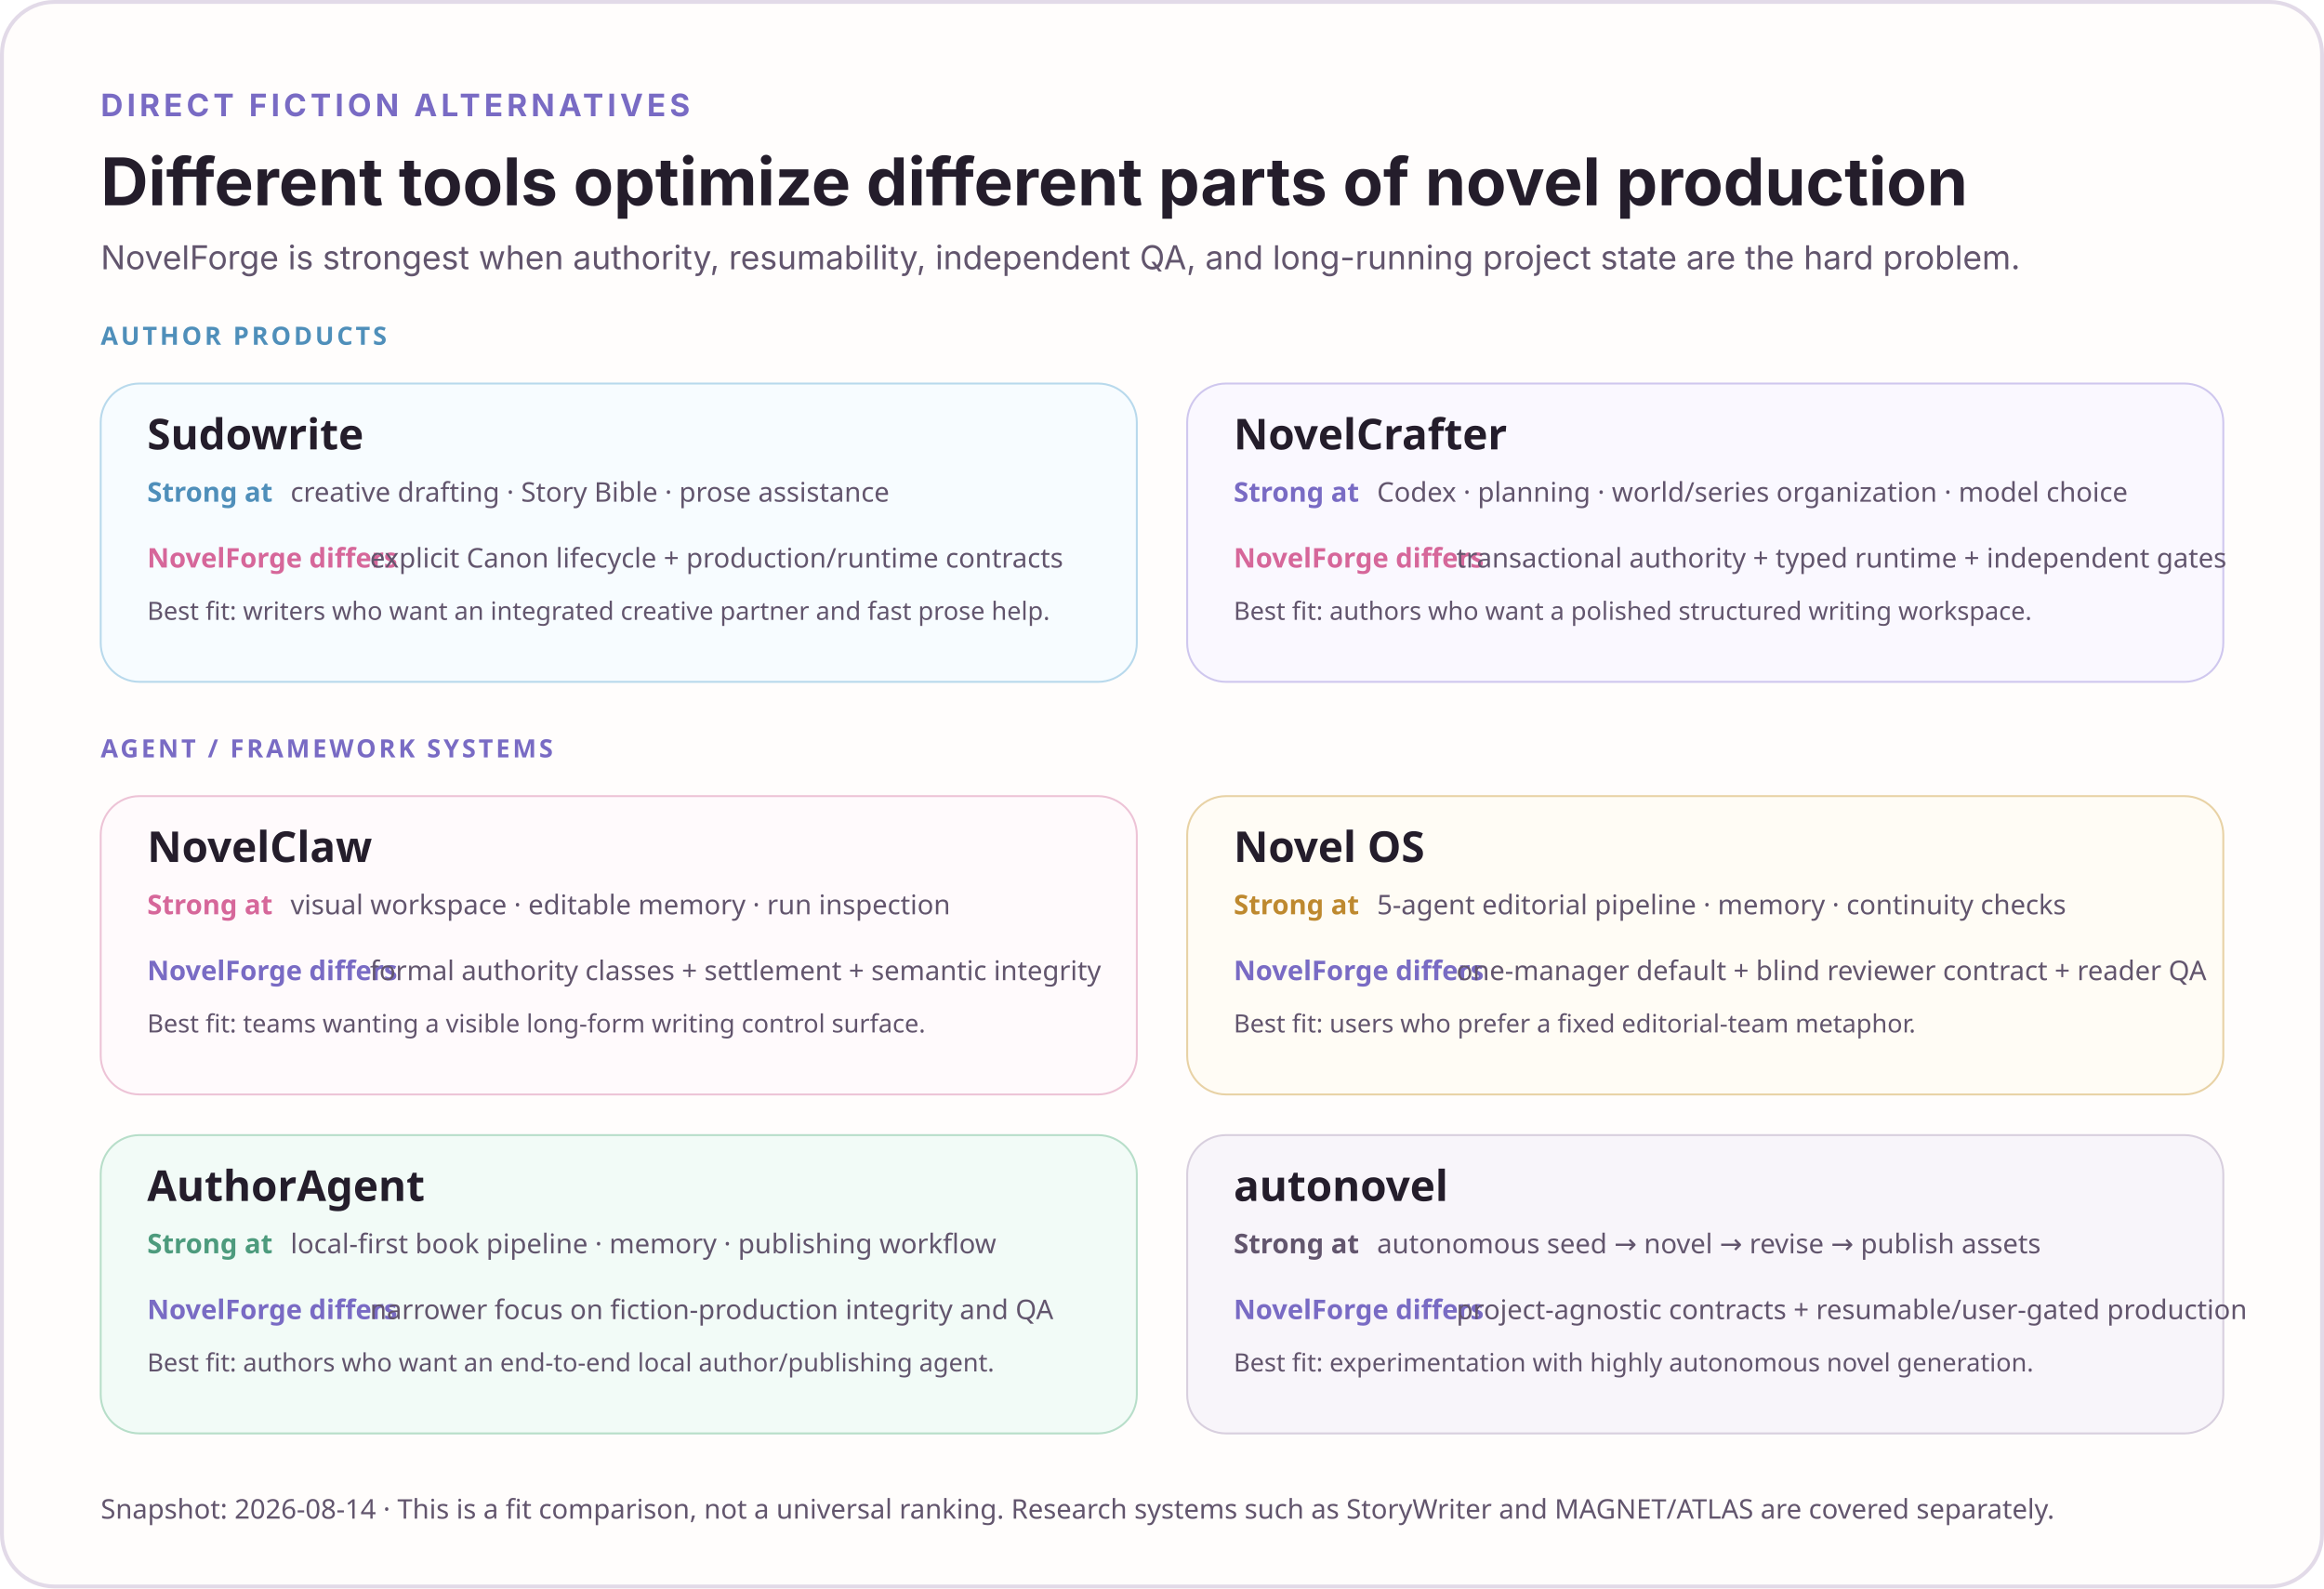
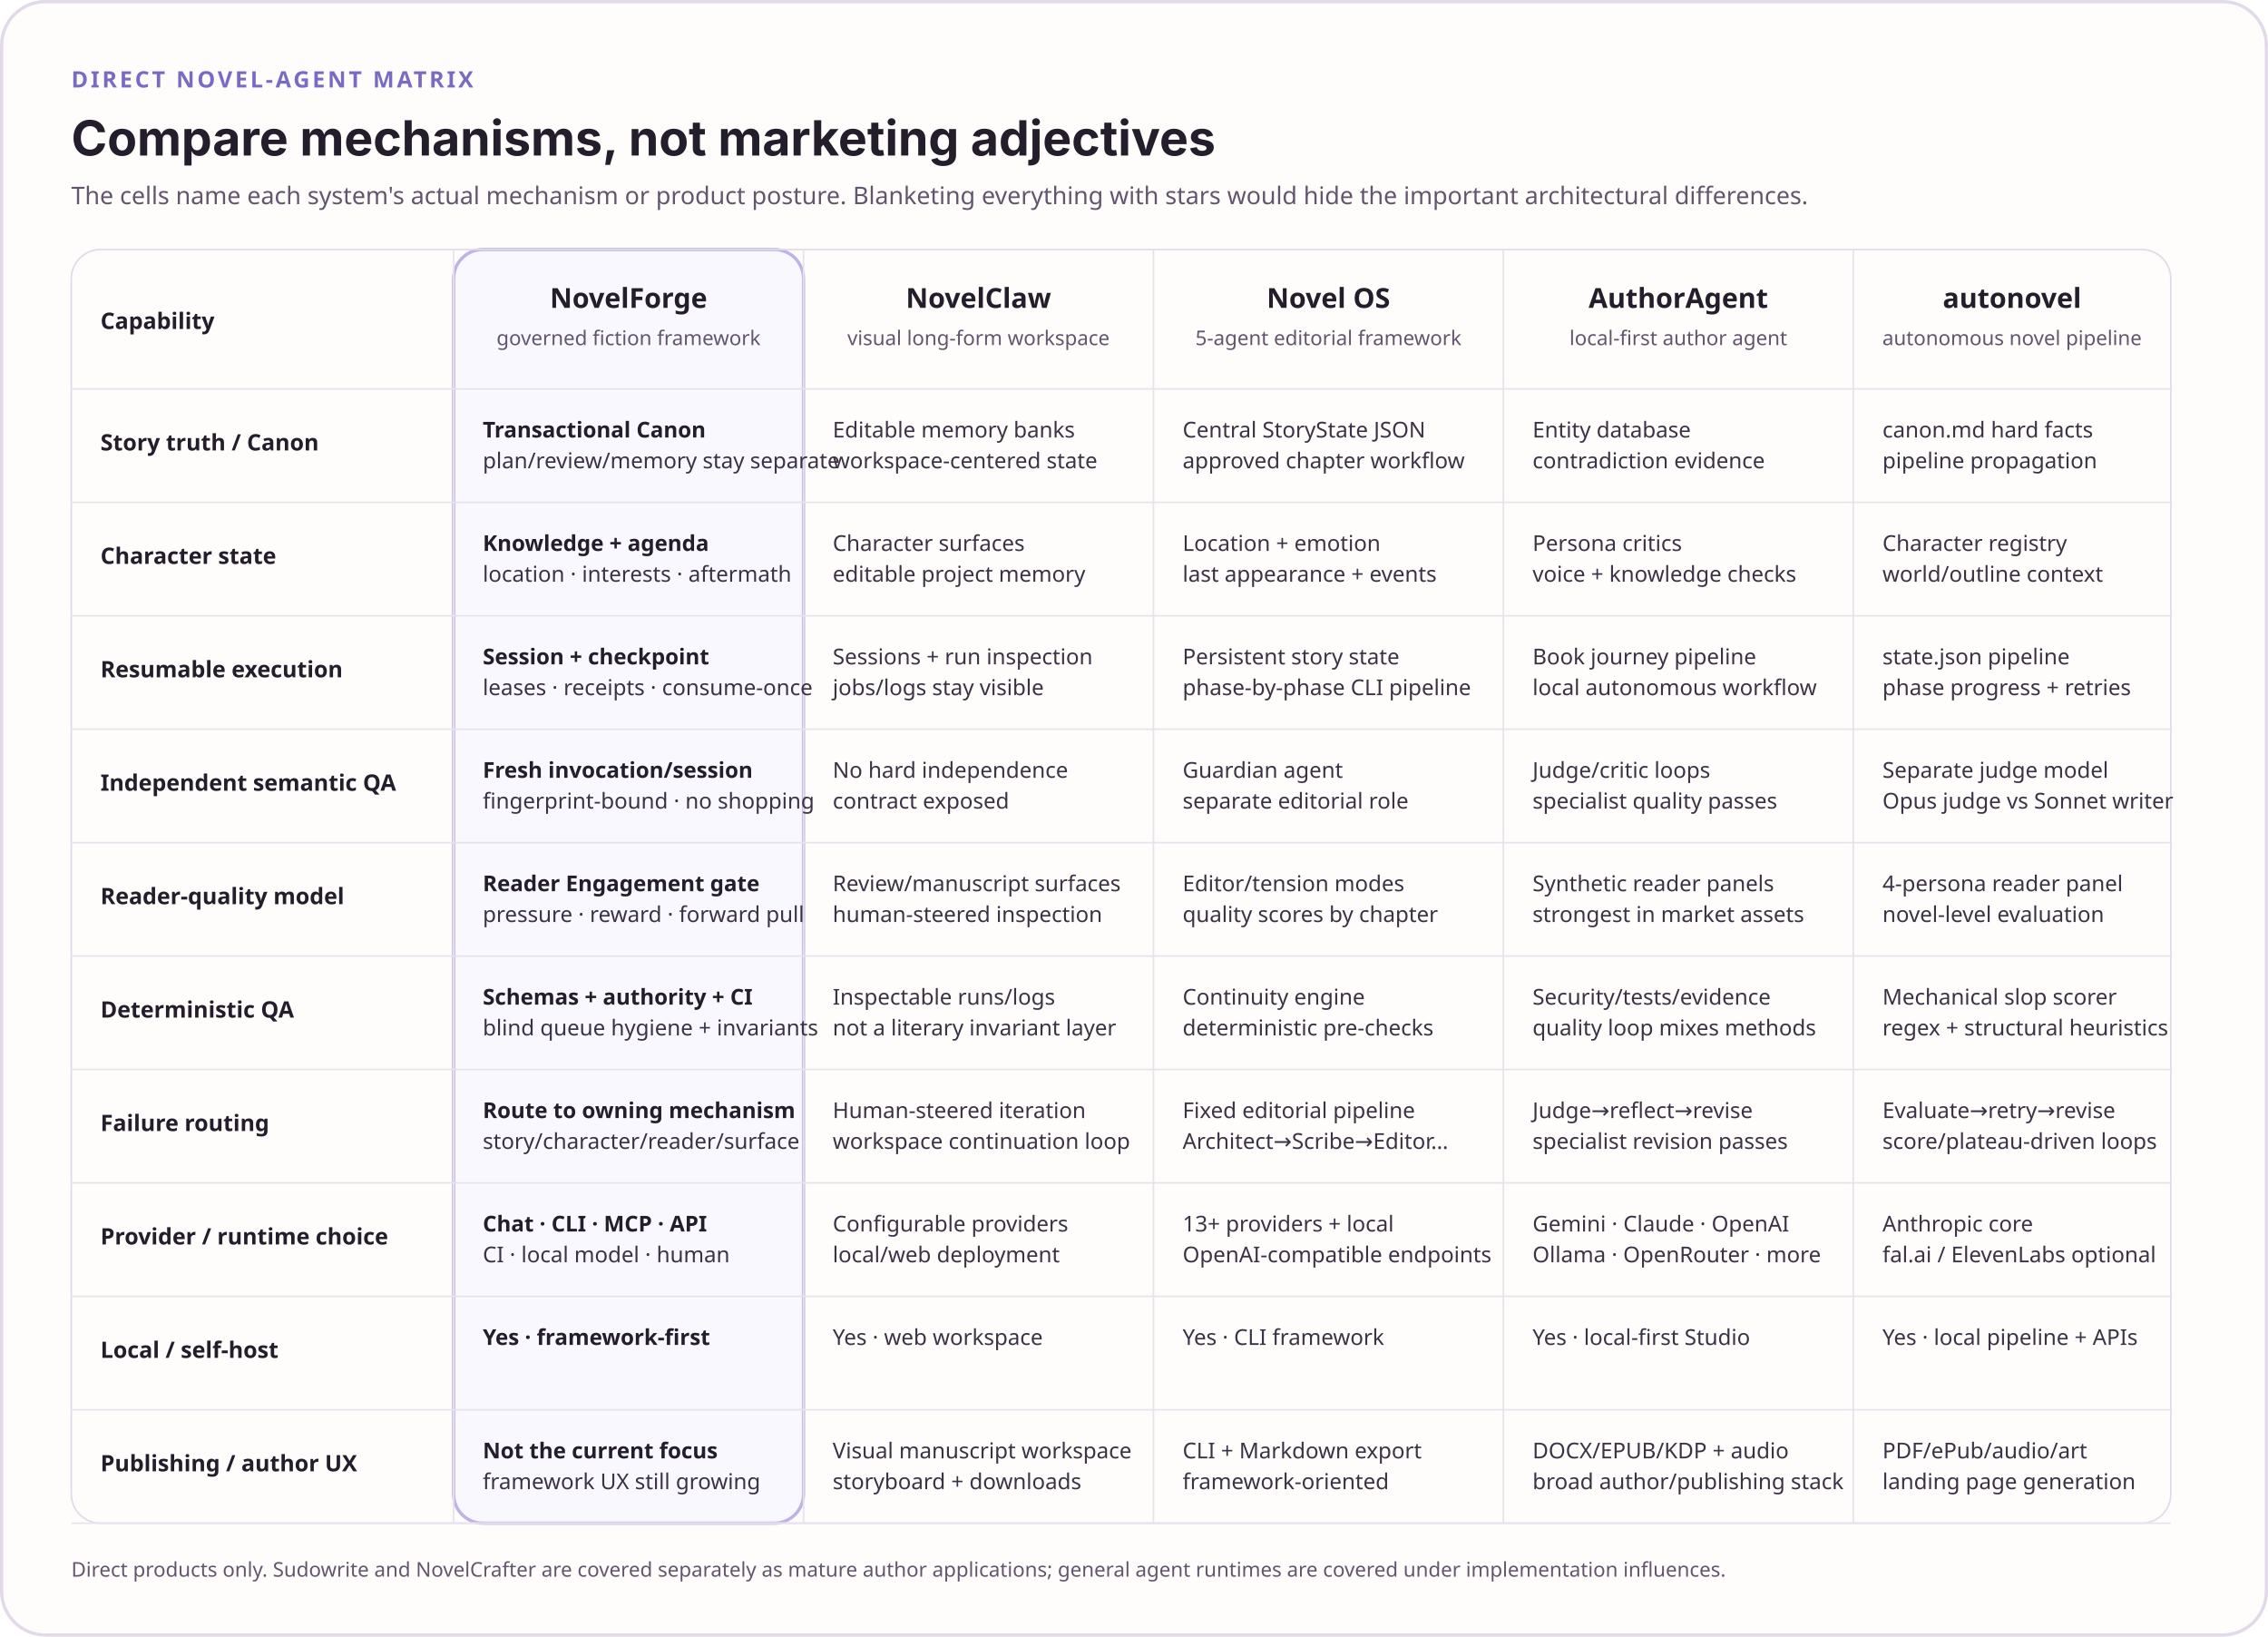
- <svg xmlns="http://www.w3.org/2000/svg" viewBox="0 0 1200 820" role="img" aria-labelledby="title desc">
-   <rect width="1200" height="820" rx="28" fill="#FFFDFC" />
-   <rect x="1" y="1" width="1198" height="818" rx="27" fill="none" stroke="#E2DAE8" stroke-width="2" />
-   <text x="52" y="60" font-family="ui-sans-serif,system-ui,-apple-system,Segoe UI,sans-serif" font-size="16" font-weight="700" fill="#796BC4" letter-spacing="2">DIRECT FICTION ALTERNATIVES</text>
-   <text x="52" y="106" font-family="ui-sans-serif,system-ui,-apple-system,Segoe UI,sans-serif" font-size="34" font-weight="750" fill="#241D2B">Different tools optimize different parts of novel production</text>
-   <text x="52" y="139" font-family="ui-sans-serif,system-ui,-apple-system,Segoe UI,sans-serif" font-size="17" fill="#62556D">NovelForge is strongest when authority, resumability, independent QA, and long-running project state are the hard problem.</text>
-   <text x="52" y="178" font-family="ui-sans-serif,system-ui,sans-serif" font-size="13" font-weight="750" fill="#4F8FBA" letter-spacing="1.4">AUTHOR PRODUCTS</text>
-   <g transform="translate(52 198)">
-     <rect width="535" height="154" rx="20" fill="#F7FCFF" stroke="#B8D9EC" />
-     <text x="24" y="34" font-family="ui-sans-serif,system-ui,sans-serif" font-size="22" font-weight="750" fill="#241D2B">Sudowrite</text>
-     <text x="24" y="61" font-family="ui-sans-serif,system-ui,sans-serif" font-size="14" font-weight="700" fill="#4F8FBA">Strong at</text>
-     <text x="98" y="61" font-family="ui-sans-serif,system-ui,sans-serif" font-size="14" fill="#62556D">creative drafting · Story Bible · prose assistance</text>
-     <text x="24" y="95" font-family="ui-sans-serif,system-ui,sans-serif" font-size="14" font-weight="700" fill="#D6679A">NovelForge differs</text>
-     <text x="139" y="95" font-family="ui-sans-serif,system-ui,sans-serif" font-size="14" fill="#62556D">explicit Canon lifecycle + production/runtime contracts</text>
-     <text x="24" y="122" font-family="ui-sans-serif,system-ui,sans-serif" font-size="13" fill="#62556D">Best fit: writers who want an integrated creative partner and fast prose help.</text>
-   </g>
-   <g transform="translate(613 198)">
-     <rect width="535" height="154" rx="20" fill="#FAF8FF" stroke="#CFC7EE" />
-     <text x="24" y="34" font-family="ui-sans-serif,system-ui,sans-serif" font-size="22" font-weight="750" fill="#241D2B">NovelCrafter</text>
-     <text x="24" y="61" font-family="ui-sans-serif,system-ui,sans-serif" font-size="14" font-weight="700" fill="#796BC4">Strong at</text>
-     <text x="98" y="61" font-family="ui-sans-serif,system-ui,sans-serif" font-size="14" fill="#62556D">Codex · planning · world/series organization · model choice</text>
-     <text x="24" y="95" font-family="ui-sans-serif,system-ui,sans-serif" font-size="14" font-weight="700" fill="#D6679A">NovelForge differs</text>
-     <text x="139" y="95" font-family="ui-sans-serif,system-ui,sans-serif" font-size="14" fill="#62556D">transactional authority + typed runtime + independent gates</text>
-     <text x="24" y="122" font-family="ui-sans-serif,system-ui,sans-serif" font-size="13" fill="#62556D">Best fit: authors who want a polished structured writing workspace.</text>
-   </g>
-   <text x="52" y="391" font-family="ui-sans-serif,system-ui,sans-serif" font-size="13" font-weight="750" fill="#796BC4" letter-spacing="1.4">AGENT / FRAMEWORK SYSTEMS</text>
-   <g transform="translate(52 411)">
-     <rect width="535" height="154" rx="20" fill="#FFFAFC" stroke="#EDC3D6" />
-     <text x="24" y="34" font-family="ui-sans-serif,system-ui,sans-serif" font-size="22" font-weight="750" fill="#241D2B">NovelClaw</text>
-     <text x="24" y="61" font-family="ui-sans-serif,system-ui,sans-serif" font-size="14" font-weight="700" fill="#D6679A">Strong at</text>
-     <text x="98" y="61" font-family="ui-sans-serif,system-ui,sans-serif" font-size="14" fill="#62556D">visual workspace · editable memory · run inspection</text>
-     <text x="24" y="95" font-family="ui-sans-serif,system-ui,sans-serif" font-size="14" font-weight="700" fill="#796BC4">NovelForge differs</text>
-     <text x="139" y="95" font-family="ui-sans-serif,system-ui,sans-serif" font-size="14" fill="#62556D">formal authority classes + settlement + semantic integrity</text>
-     <text x="24" y="122" font-family="ui-sans-serif,system-ui,sans-serif" font-size="13" fill="#62556D">Best fit: teams wanting a visible long-form writing control surface.</text>
-   </g>
-   <g transform="translate(613 411)">
-     <rect width="535" height="154" rx="20" fill="#FFFCF5" stroke="#E8D2A5" />
-     <text x="24" y="34" font-family="ui-sans-serif,system-ui,sans-serif" font-size="22" font-weight="750" fill="#241D2B">Novel OS</text>
-     <text x="24" y="61" font-family="ui-sans-serif,system-ui,sans-serif" font-size="14" font-weight="700" fill="#BE892F">Strong at</text>
-     <text x="98" y="61" font-family="ui-sans-serif,system-ui,sans-serif" font-size="14" fill="#62556D">5-agent editorial pipeline · memory · continuity checks</text>
-     <text x="24" y="95" font-family="ui-sans-serif,system-ui,sans-serif" font-size="14" font-weight="700" fill="#796BC4">NovelForge differs</text>
-     <text x="139" y="95" font-family="ui-sans-serif,system-ui,sans-serif" font-size="14" fill="#62556D">one-manager default + blind reviewer contract + reader QA</text>
-     <text x="24" y="122" font-family="ui-sans-serif,system-ui,sans-serif" font-size="13" fill="#62556D">Best fit: users who prefer a fixed editorial-team metaphor.</text>
-   </g>
-   <g transform="translate(52 586)">
-     <rect width="535" height="154" rx="20" fill="#F2FBF7" stroke="#B7DEC9" />
-     <text x="24" y="34" font-family="ui-sans-serif,system-ui,sans-serif" font-size="22" font-weight="750" fill="#241D2B">AuthorAgent</text>
-     <text x="24" y="61" font-family="ui-sans-serif,system-ui,sans-serif" font-size="14" font-weight="700" fill="#4D9B7D">Strong at</text>
-     <text x="98" y="61" font-family="ui-sans-serif,system-ui,sans-serif" font-size="14" fill="#62556D">local-first book pipeline · memory · publishing workflow</text>
-     <text x="24" y="95" font-family="ui-sans-serif,system-ui,sans-serif" font-size="14" font-weight="700" fill="#796BC4">NovelForge differs</text>
-     <text x="139" y="95" font-family="ui-sans-serif,system-ui,sans-serif" font-size="14" fill="#62556D">narrower focus on fiction-production integrity and QA</text>
-     <text x="24" y="122" font-family="ui-sans-serif,system-ui,sans-serif" font-size="13" fill="#62556D">Best fit: authors who want an end-to-end local author/publishing agent.</text>
-   </g>
-   <g transform="translate(613 586)">
-     <rect width="535" height="154" rx="20" fill="#F8F5FA" stroke="#D8CFDE" />
-     <text x="24" y="34" font-family="ui-sans-serif,system-ui,sans-serif" font-size="22" font-weight="750" fill="#241D2B">autonovel</text>
-     <text x="24" y="61" font-family="ui-sans-serif,system-ui,sans-serif" font-size="14" font-weight="700" fill="#62556D">Strong at</text>
-     <text x="98" y="61" font-family="ui-sans-serif,system-ui,sans-serif" font-size="14" fill="#62556D">autonomous seed → novel → revise → publish assets</text>
-     <text x="24" y="95" font-family="ui-sans-serif,system-ui,sans-serif" font-size="14" font-weight="700" fill="#796BC4">NovelForge differs</text>
-     <text x="139" y="95" font-family="ui-sans-serif,system-ui,sans-serif" font-size="14" fill="#62556D">project-agnostic contracts + resumable/user-gated production</text>
-     <text x="24" y="122" font-family="ui-sans-serif,system-ui,sans-serif" font-size="13" fill="#62556D">Best fit: experimentation with highly autonomous novel generation.</text>
-   </g>
-   <text x="52" y="784" font-family="ui-sans-serif,system-ui,sans-serif" font-size="14" fill="#62556D">Snapshot: 2026-08-14 · This is a fit comparison, not a universal ranking. Research systems such as StoryWriter and MAGNET/ATLAS are covered separately.</text>
+ <svg xmlns="http://www.w3.org/2000/svg" viewBox="0 0 1400 1010" role="img" aria-labelledby="title desc">
+   <style>
+   .h{font:750 30px ui-sans-serif,system-ui,-apple-system,"Segoe UI",sans-serif;fill:#241D2B}.k{font:700 14px ui-sans-serif,system-ui,sans-serif;letter-spacing:1.6px;fill:#796BC4}.sub{font:15px ui-sans-serif,system-ui,sans-serif;fill:#62556D}.ph{font:750 17px ui-sans-serif,system-ui,sans-serif;fill:#241D2B}.ps{font:12.5px ui-sans-serif,system-ui,sans-serif;fill:#62556D}.rh{font:700 14px ui-sans-serif,system-ui,sans-serif;fill:#241D2B}.c{font:13.5px ui-sans-serif,system-ui,sans-serif;fill:#3C3245}.cf{font:700 13.5px ui-sans-serif,system-ui,sans-serif;fill:#241D2B}.note{font:12.5px ui-sans-serif,system-ui,sans-serif;fill:#62556D}
+ </style>
+   <rect width="1400" height="1010" rx="28" fill="#FFFDFC" />
+   <rect x="1" y="1" width="1398" height="1008" rx="27" fill="none" stroke="#E2DAE8" stroke-width="2" />
+   <text class="k" x="44" y="54">DIRECT NOVEL-AGENT MATRIX</text>
+   <text class="h" x="44" y="96">Compare mechanisms, not marketing adjectives</text>
+   <text class="sub" x="44" y="126">The cells name each system's actual mechanism or product posture. Blanketing everything with stars would hide the important architectural differences.</text>
+   <rect x="280" y="154" width="216" height="786" rx="18" fill="#FAF8FF" stroke="#BEB3E5" stroke-width="2" />
+   <rect x="44" y="154" width="1296" height="786" rx="18" fill="none" stroke="#E2DAE8" />
+   <path d="M280 154V940M496 154V940M712 154V940M928 154V940M1144 154V940" stroke="#E8E2EC" />
+   <path d="M44 240H1340M44 310H1340M44 380H1340M44 450H1340M44 520H1340M44 590H1340M44 660H1340M44 730H1340M44 800H1340M44 870H1340M44 940H1340" stroke="#E8E2EC" />
+   <text class="rh" x="62" y="203">Capability</text>
+   <g transform="translate(280 0)">
+     <text class="ph" x="108" y="190" text-anchor="middle">NovelForge</text>
+     <text class="ps" x="108" y="213" text-anchor="middle">governed fiction framework</text>
+   </g>
+   <g transform="translate(496 0)">
+     <text class="ph" x="108" y="190" text-anchor="middle">NovelClaw</text>
+     <text class="ps" x="108" y="213" text-anchor="middle">visual long-form workspace</text>
+   </g>
+   <g transform="translate(712 0)">
+     <text class="ph" x="108" y="190" text-anchor="middle">Novel OS</text>
+     <text class="ps" x="108" y="213" text-anchor="middle">5-agent editorial framework</text>
+   </g>
+   <g transform="translate(928 0)">
+     <text class="ph" x="108" y="190" text-anchor="middle">AuthorAgent</text>
+     <text class="ps" x="108" y="213" text-anchor="middle">local-first author agent</text>
+   </g>
+   <g transform="translate(1144 0)">
+     <text class="ph" x="98" y="190" text-anchor="middle">autonovel</text>
+     <text class="ps" x="98" y="213" text-anchor="middle">autonomous novel pipeline</text>
+   </g>
+   <text class="rh" x="62" y="278">Story truth / Canon</text>
+   <text class="cf" x="298" y="270">
+     <tspan x="298">Transactional Canon</tspan>
+     <tspan class="c" x="298" dy="19">plan/review/memory stay separate</tspan>
+   </text>
+   <text class="c" x="514" y="270">
+     <tspan x="514">Editable memory banks</tspan>
+     <tspan x="514" dy="19">workspace-centered state</tspan>
+   </text>
+   <text class="c" x="730" y="270">
+     <tspan x="730">Central StoryState JSON</tspan>
+     <tspan x="730" dy="19">approved chapter workflow</tspan>
+   </text>
+   <text class="c" x="946" y="270">
+     <tspan x="946">Entity database</tspan>
+     <tspan x="946" dy="19">contradiction evidence</tspan>
+   </text>
+   <text class="c" x="1162" y="270">
+     <tspan x="1162">canon.md hard facts</tspan>
+     <tspan x="1162" dy="19">pipeline propagation</tspan>
+   </text>
+   <text class="rh" x="62" y="348">Character state</text>
+   <text class="cf" x="298" y="340">
+     <tspan x="298">Knowledge + agenda</tspan>
+     <tspan class="c" x="298" dy="19">location · interests · aftermath</tspan>
+   </text>
+   <text class="c" x="514" y="340">
+     <tspan x="514">Character surfaces</tspan>
+     <tspan x="514" dy="19">editable project memory</tspan>
+   </text>
+   <text class="c" x="730" y="340">
+     <tspan x="730">Location + emotion</tspan>
+     <tspan x="730" dy="19">last appearance + events</tspan>
+   </text>
+   <text class="c" x="946" y="340">
+     <tspan x="946">Persona critics</tspan>
+     <tspan x="946" dy="19">voice + knowledge checks</tspan>
+   </text>
+   <text class="c" x="1162" y="340">
+     <tspan x="1162">Character registry</tspan>
+     <tspan x="1162" dy="19">world/outline context</tspan>
+   </text>
+   <text class="rh" x="62" y="418">Resumable execution</text>
+   <text class="cf" x="298" y="410">
+     <tspan x="298">Session + checkpoint</tspan>
+     <tspan class="c" x="298" dy="19">leases · receipts · consume-once</tspan>
+   </text>
+   <text class="c" x="514" y="410">
+     <tspan x="514">Sessions + run inspection</tspan>
+     <tspan x="514" dy="19">jobs/logs stay visible</tspan>
+   </text>
+   <text class="c" x="730" y="410">
+     <tspan x="730">Persistent story state</tspan>
+     <tspan x="730" dy="19">phase-by-phase CLI pipeline</tspan>
+   </text>
+   <text class="c" x="946" y="410">
+     <tspan x="946">Book journey pipeline</tspan>
+     <tspan x="946" dy="19">local autonomous workflow</tspan>
+   </text>
+   <text class="c" x="1162" y="410">
+     <tspan x="1162">state.json pipeline</tspan>
+     <tspan x="1162" dy="19">phase progress + retries</tspan>
+   </text>
+   <text class="rh" x="62" y="488">Independent semantic QA</text>
+   <text class="cf" x="298" y="480">
+     <tspan x="298">Fresh invocation/session</tspan>
+     <tspan class="c" x="298" dy="19">fingerprint-bound · no shopping</tspan>
+   </text>
+   <text class="c" x="514" y="480">
+     <tspan x="514">No hard independence</tspan>
+     <tspan x="514" dy="19">contract exposed</tspan>
+   </text>
+   <text class="c" x="730" y="480">
+     <tspan x="730">Guardian agent</tspan>
+     <tspan x="730" dy="19">separate editorial role</tspan>
+   </text>
+   <text class="c" x="946" y="480">
+     <tspan x="946">Judge/critic loops</tspan>
+     <tspan x="946" dy="19">specialist quality passes</tspan>
+   </text>
+   <text class="c" x="1162" y="480">
+     <tspan x="1162">Separate judge model</tspan>
+     <tspan x="1162" dy="19">Opus judge vs Sonnet writer</tspan>
+   </text>
+   <text class="rh" x="62" y="558">Reader-quality model</text>
+   <text class="cf" x="298" y="550">
+     <tspan x="298">Reader Engagement gate</tspan>
+     <tspan class="c" x="298" dy="19">pressure · reward · forward pull</tspan>
+   </text>
+   <text class="c" x="514" y="550">
+     <tspan x="514">Review/manuscript surfaces</tspan>
+     <tspan x="514" dy="19">human-steered inspection</tspan>
+   </text>
+   <text class="c" x="730" y="550">
+     <tspan x="730">Editor/tension modes</tspan>
+     <tspan x="730" dy="19">quality scores by chapter</tspan>
+   </text>
+   <text class="c" x="946" y="550">
+     <tspan x="946">Synthetic reader panels</tspan>
+     <tspan x="946" dy="19">strongest in market assets</tspan>
+   </text>
+   <text class="c" x="1162" y="550">
+     <tspan x="1162">4-persona reader panel</tspan>
+     <tspan x="1162" dy="19">novel-level evaluation</tspan>
+   </text>
+   <text class="rh" x="62" y="628">Deterministic QA</text>
+   <text class="cf" x="298" y="620">
+     <tspan x="298">Schemas + authority + CI</tspan>
+     <tspan class="c" x="298" dy="19">blind queue hygiene + invariants</tspan>
+   </text>
+   <text class="c" x="514" y="620">
+     <tspan x="514">Inspectable runs/logs</tspan>
+     <tspan x="514" dy="19">not a literary invariant layer</tspan>
+   </text>
+   <text class="c" x="730" y="620">
+     <tspan x="730">Continuity engine</tspan>
+     <tspan x="730" dy="19">deterministic pre-checks</tspan>
+   </text>
+   <text class="c" x="946" y="620">
+     <tspan x="946">Security/tests/evidence</tspan>
+     <tspan x="946" dy="19">quality loop mixes methods</tspan>
+   </text>
+   <text class="c" x="1162" y="620">
+     <tspan x="1162">Mechanical slop scorer</tspan>
+     <tspan x="1162" dy="19">regex + structural heuristics</tspan>
+   </text>
+   <text class="rh" x="62" y="698">Failure routing</text>
+   <text class="cf" x="298" y="690">
+     <tspan x="298">Route to owning mechanism</tspan>
+     <tspan class="c" x="298" dy="19">story/character/reader/surface</tspan>
+   </text>
+   <text class="c" x="514" y="690">
+     <tspan x="514">Human-steered iteration</tspan>
+     <tspan x="514" dy="19">workspace continuation loop</tspan>
+   </text>
+   <text class="c" x="730" y="690">
+     <tspan x="730">Fixed editorial pipeline</tspan>
+     <tspan x="730" dy="19">Architect→Scribe→Editor…</tspan>
+   </text>
+   <text class="c" x="946" y="690">
+     <tspan x="946">Judge→reflect→revise</tspan>
+     <tspan x="946" dy="19">specialist revision passes</tspan>
+   </text>
+   <text class="c" x="1162" y="690">
+     <tspan x="1162">Evaluate→retry→revise</tspan>
+     <tspan x="1162" dy="19">score/plateau-driven loops</tspan>
+   </text>
+   <text class="rh" x="62" y="768">Provider / runtime choice</text>
+   <text class="cf" x="298" y="760">
+     <tspan x="298">Chat · CLI · MCP · API</tspan>
+     <tspan class="c" x="298" dy="19">CI · local model · human</tspan>
+   </text>
+   <text class="c" x="514" y="760">
+     <tspan x="514">Configurable providers</tspan>
+     <tspan x="514" dy="19">local/web deployment</tspan>
+   </text>
+   <text class="c" x="730" y="760">
+     <tspan x="730">13+ providers + local</tspan>
+     <tspan x="730" dy="19">OpenAI-compatible endpoints</tspan>
+   </text>
+   <text class="c" x="946" y="760">
+     <tspan x="946">Gemini · Claude · OpenAI</tspan>
+     <tspan x="946" dy="19">Ollama · OpenRouter · more</tspan>
+   </text>
+   <text class="c" x="1162" y="760">
+     <tspan x="1162">Anthropic core</tspan>
+     <tspan x="1162" dy="19">fal.ai / ElevenLabs optional</tspan>
+   </text>
+   <text class="rh" x="62" y="838">Local / self-host</text>
+   <text class="cf" x="298" y="830">Yes · framework-first</text>
+   <text class="c" x="514" y="830">Yes · web workspace</text>
+   <text class="c" x="730" y="830">Yes · CLI framework</text>
+   <text class="c" x="946" y="830">Yes · local-first Studio</text>
+   <text class="c" x="1162" y="830">Yes · local pipeline + APIs</text>
+   <text class="rh" x="62" y="908">Publishing / author UX</text>
+   <text class="cf" x="298" y="900">
+     <tspan x="298">Not the current focus</tspan>
+     <tspan class="c" x="298" dy="19">framework UX still growing</tspan>
+   </text>
+   <text class="c" x="514" y="900">
+     <tspan x="514">Visual manuscript workspace</tspan>
+     <tspan x="514" dy="19">storyboard + downloads</tspan>
+   </text>
+   <text class="c" x="730" y="900">
+     <tspan x="730">CLI + Markdown export</tspan>
+     <tspan x="730" dy="19">framework-oriented</tspan>
+   </text>
+   <text class="c" x="946" y="900">
+     <tspan x="946">DOCX/EPUB/KDP + audio</tspan>
+     <tspan x="946" dy="19">broad author/publishing stack</tspan>
+   </text>
+   <text class="c" x="1162" y="900">
+     <tspan x="1162">PDF/ePub/audio/art</tspan>
+     <tspan x="1162" dy="19">landing page generation</tspan>
+   </text>
+   <text class="note" x="44" y="973">Direct products only. Sudowrite and NovelCrafter are covered separately as mature author applications; general agent runtimes are covered under implementation influences.</text>
</svg>
